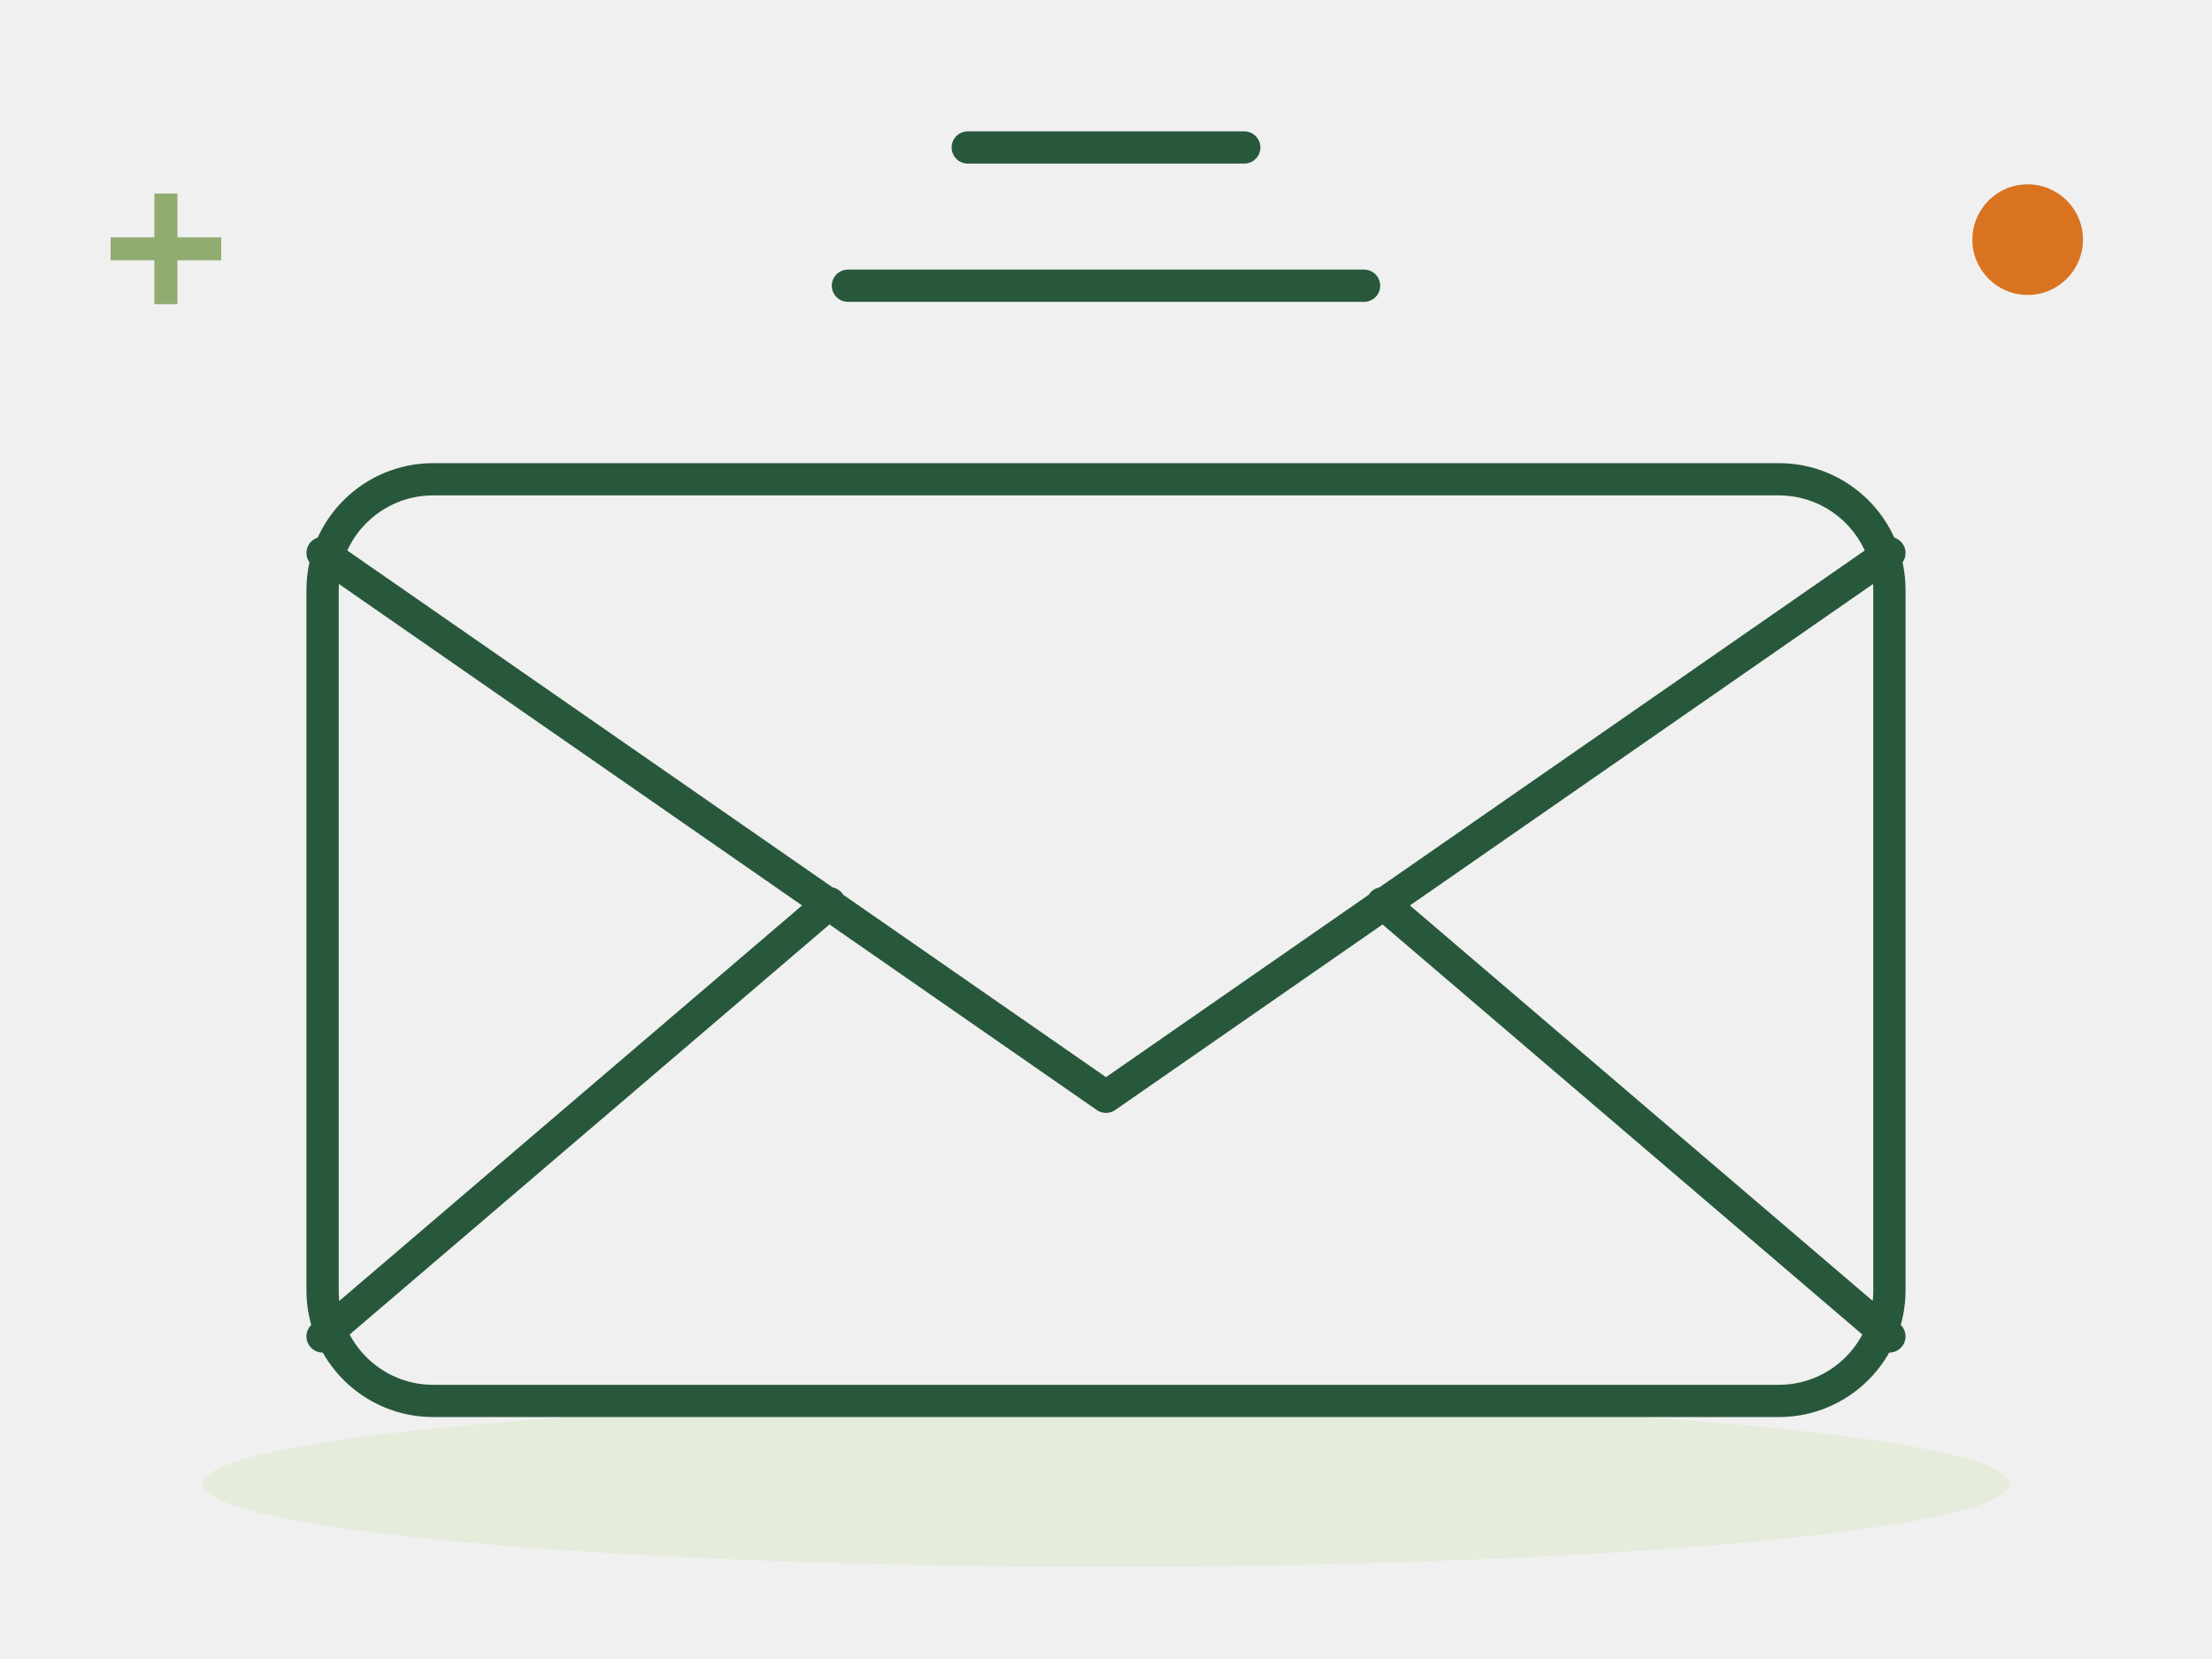
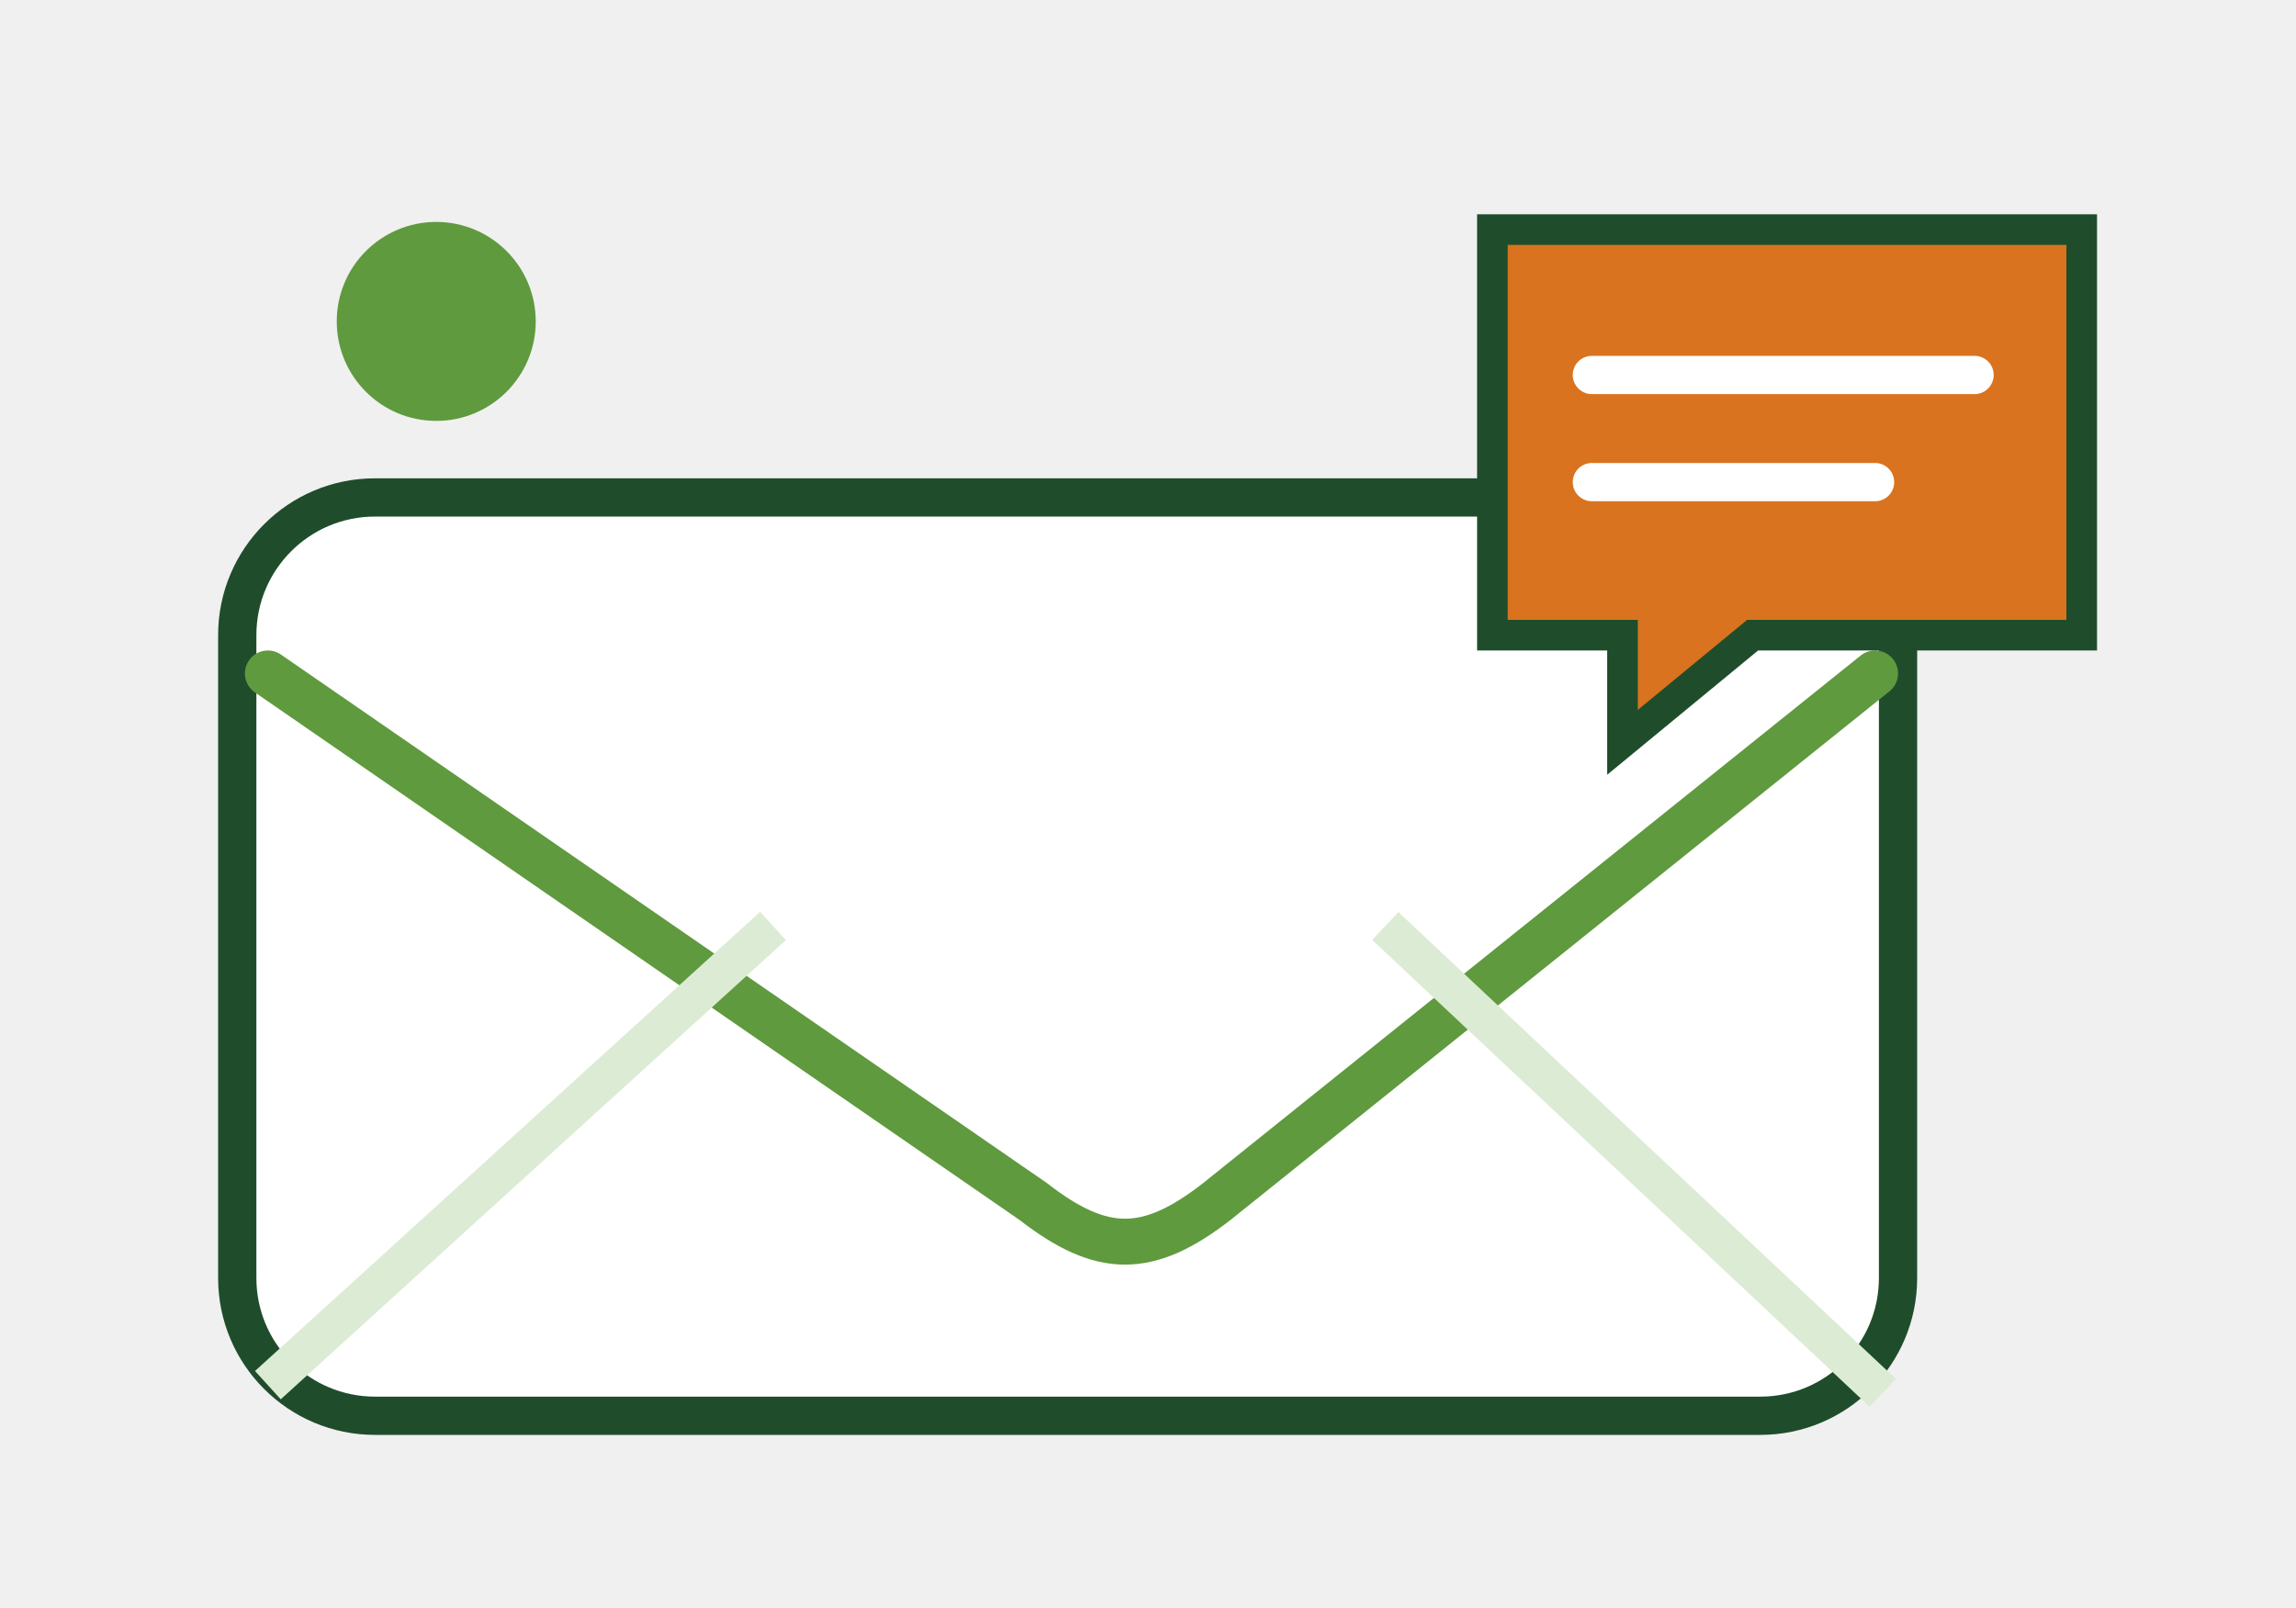
- <svg xmlns="http://www.w3.org/2000/svg" viewBox="0 0 240 180" fill="none">
-   <ellipse cx="120" cy="161" rx="98" ry="9" fill="#e5ecdc" />
-   <g stroke="#28583b" stroke-width="3.5" stroke-linecap="round" stroke-linejoin="round">
-     <rect x="35" y="52" width="170" height="100" rx="12" />
-     <path d="M35 60l85 59 85-59M35 145l55-47m115 47-55-47M92 31h56m-43-15h30" />
-   </g>
-   <circle cx="220" cy="26" r="6" fill="#d9731f" />
-   <path d="M18 21v12m-6-6h12" stroke="#91ac70" stroke-width="2.5" />
+ <svg xmlns="http://www.w3.org/2000/svg" viewBox="0 0 300 210" fill="none" role="img" aria-label="Envelope institucional, diálogo e mensagens">
+   <rect x="31" y="65" width="217" height="120" rx="18" fill="#fff" stroke="#1F4D2B" stroke-width="5" />
+   <path d="m35 88 100 69c9 7 15 7 24 0l86-69" stroke="#5F9A3E" stroke-width="6" stroke-linecap="round" />
+   <path d="m35 181 66-60m145 61-65-61" stroke="#DCEBD3" stroke-width="5" />
+   <path d="M195 30h77v53h-43l-17 14V83h-17V30Z" fill="#D9731F" stroke="#1F4D2B" stroke-width="4" />
+   <path d="M208 49h50M208 63h37" stroke="#fff" stroke-width="5" stroke-linecap="round" />
+   <circle cx="57" cy="42" r="13" fill="#5F9A3E" />
</svg>
